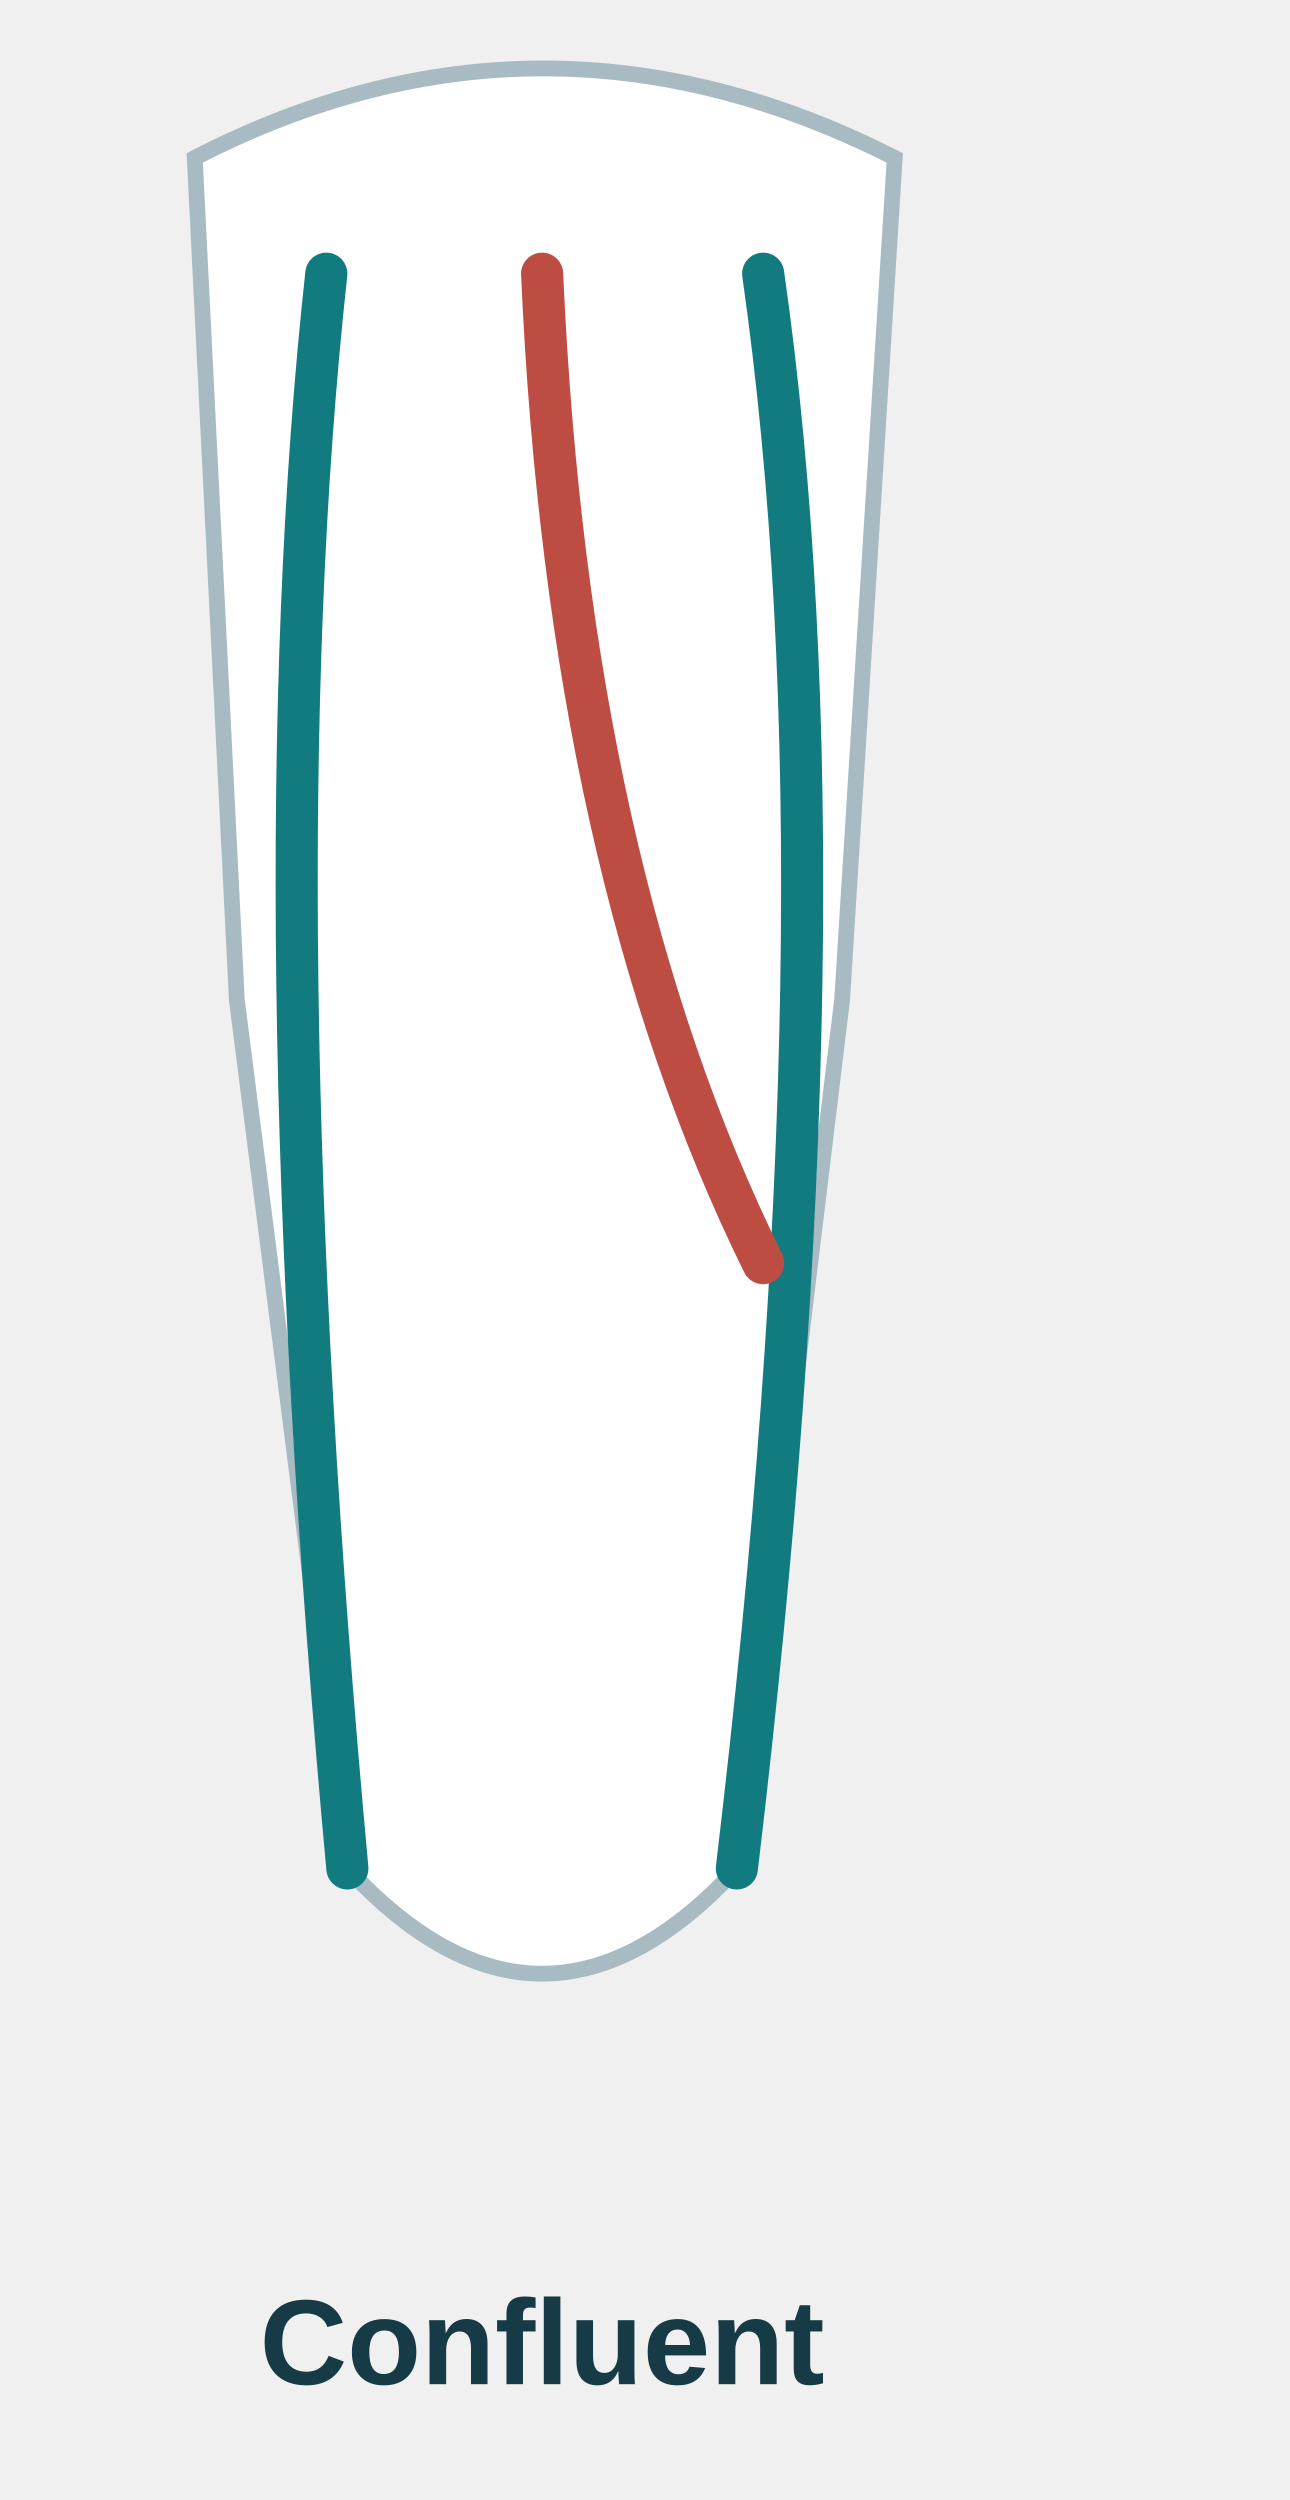
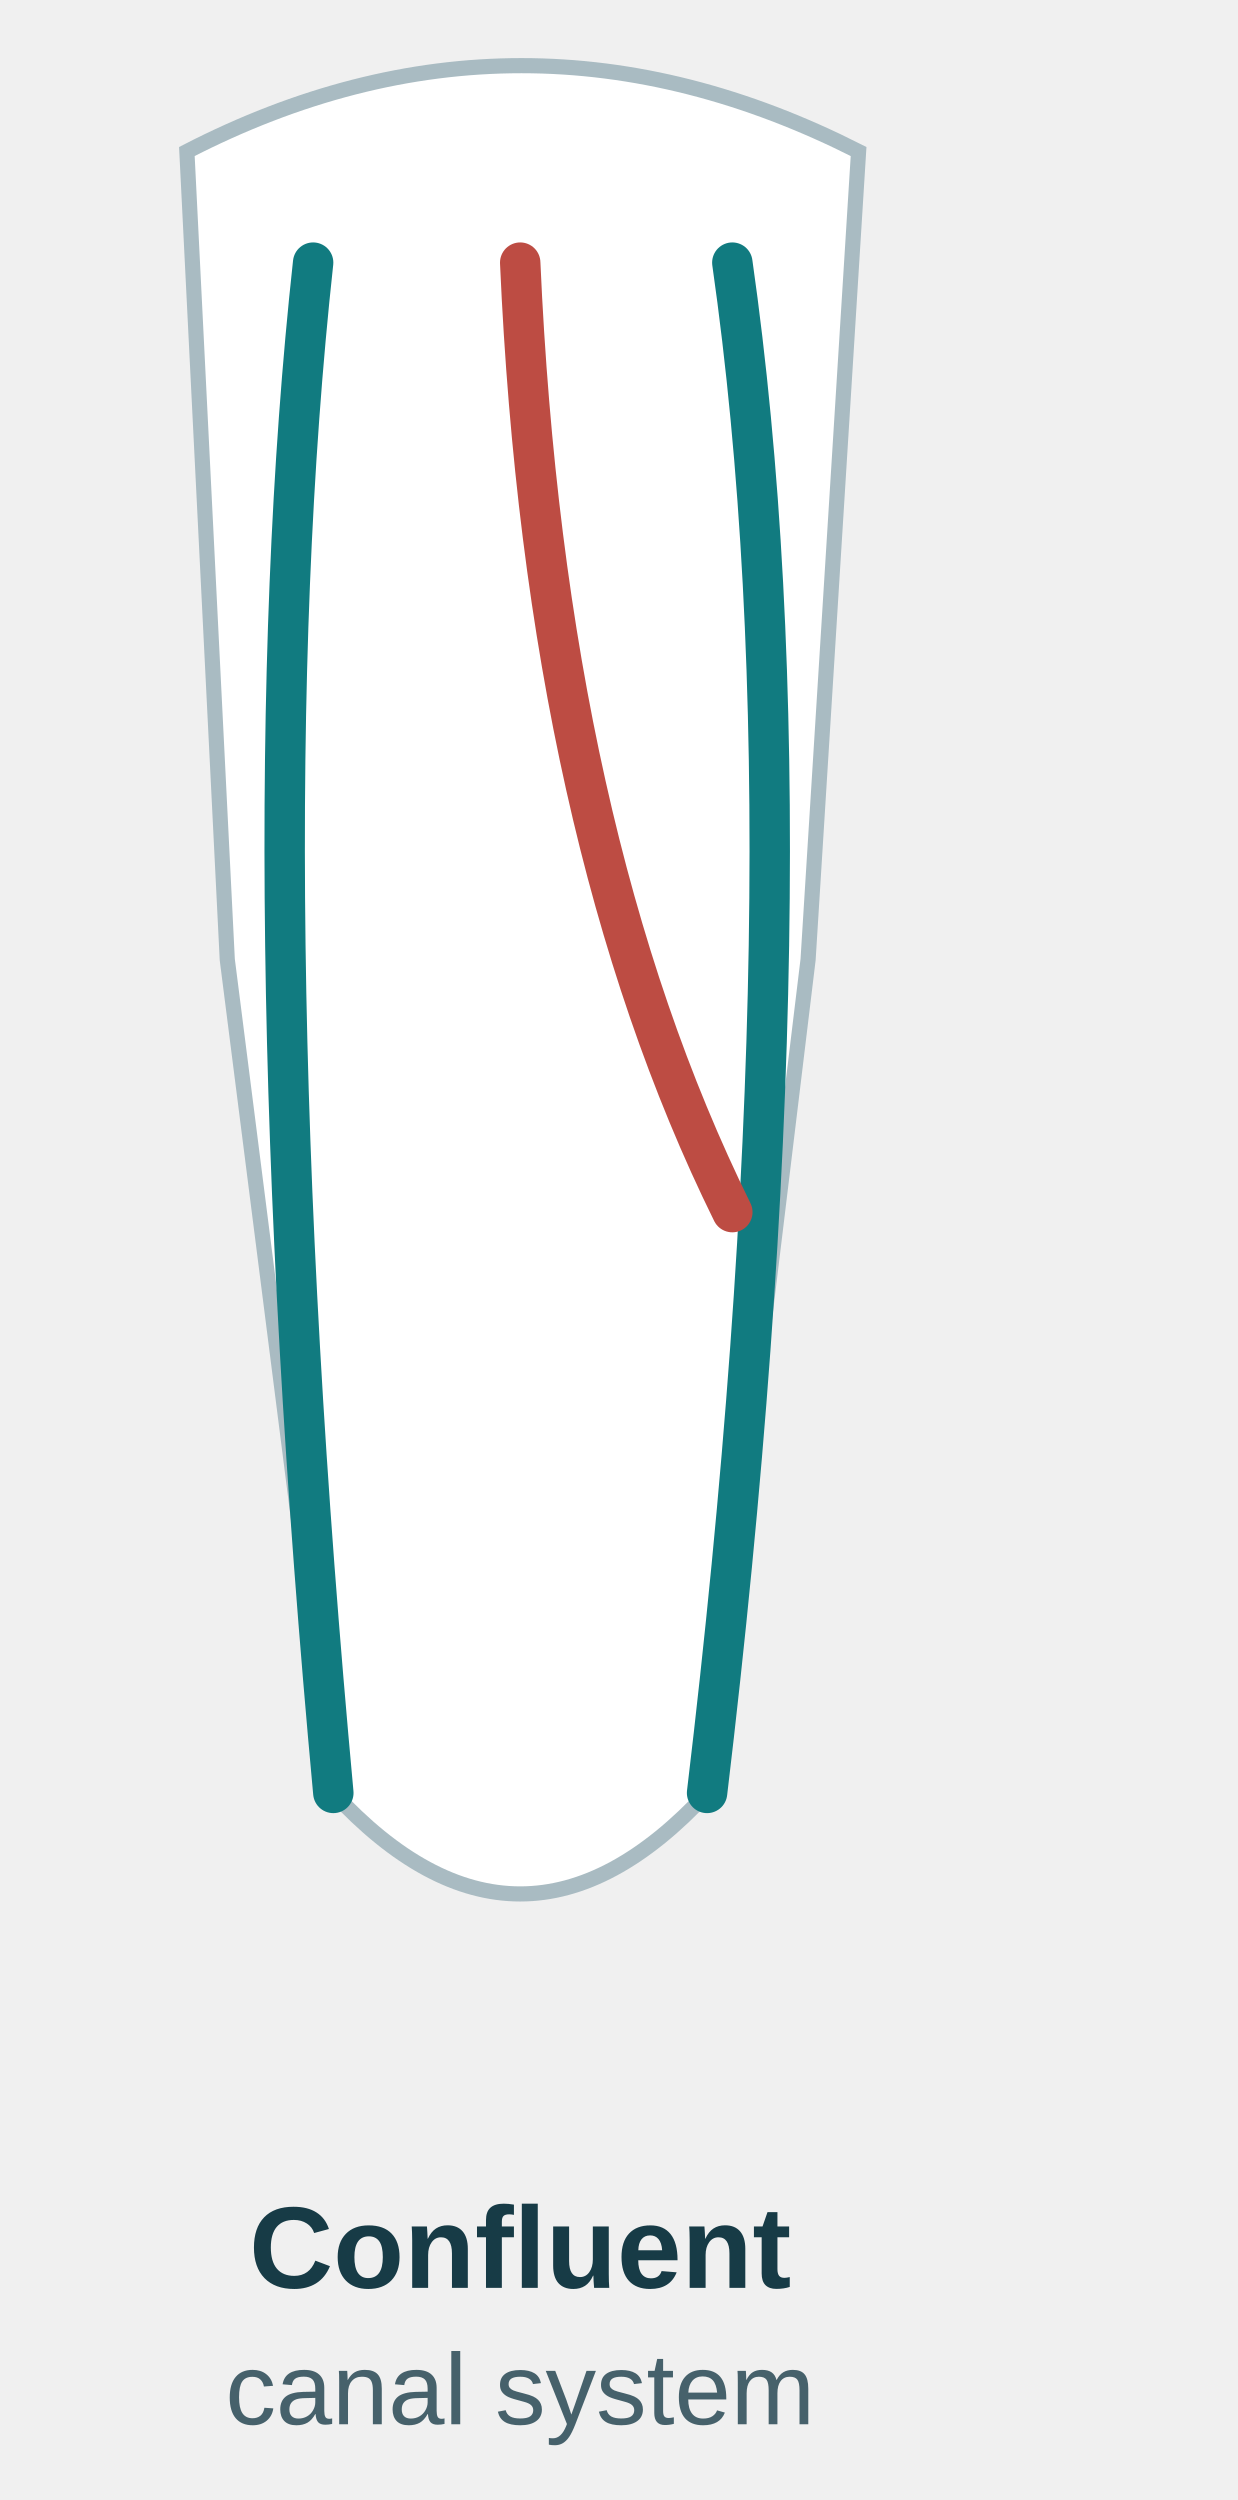
- <svg xmlns="http://www.w3.org/2000/svg" width="245" height="475" viewBox="715 95 245 475" role="img" aria-labelledby="title desc">
+ <svg xmlns="http://www.w3.org/2000/svg" width="245" height="495" viewBox="715 95 245 495" role="img" aria-labelledby="title desc">
  <style>text{font-family:Arial,sans-serif;fill:#173b46}.heading{font-size:27px;font-weight:700}.label{font-size:23px;font-weight:700}.small{font-size:20px;fill:#46616b}.canal{fill:none;stroke:#117b80;stroke-width:13;stroke-linecap:round;stroke-linejoin:round}.tooth{fill:#fff;stroke:#a9bbc2;stroke-width:3}.floor{fill:#e4eeec;stroke:#9eb7b0;stroke-width:2}.guide{stroke:#91b6b5;stroke-width:2;stroke-dasharray:7 7;fill:none}.orifice{fill:#125961;stroke:#fff;stroke-width:3}.accent{fill:#bd4c43}.note{font-size:19px;fill:#607780}</style>
  <rect width="100%" height="100%" rx="24" fill="#f1f6f6" />
  <text x="54" y="58" class="heading" text-anchor="start">Inspect the groove between MB and ML for a middle mesial opening.</text>
  <g transform="translate(65 110)">
    <path class="tooth" d="M65 40Q210 3 315 62Q370 160 315 281Q204 337 65 294Q8 163 65 40Z" />
    <path d="M160 98V244" stroke="#a7cfc8" stroke-width="15" />
    <circle class="orifice" cx="160" cy="98" r="21" />
    <circle class="orifice" cx="160" cy="244" r="21" />
    <circle cx="160" cy="171" r="10" fill="#bd4c43" />
    <text x="193" y="104" class="label" text-anchor="start">MB</text>
    <text x="193" y="252" class="label" text-anchor="start">ML</text>
    <text x="193" y="179" class="label" text-anchor="start">MM?</text>
  </g>
  <g transform="translate(490 0)">
    <path class="tooth" d="M17 125Q83 91 150 125L140 285L120 450Q83 490 46 450L25 285Z" />
    <path class="canal" style="stroke-width:8" d="M42 147Q29 266 46 450M125 147Q142 266 120 450" />
    <path d="M83 147V470" stroke="#bd4c43" stroke-width="8" stroke-linecap="round" fill="none" />
    <text x="83" y="548" class="label" text-anchor="middle">Independent</text>
+     <text x="83" y="575" class="small" text-anchor="middle">canal system</text>
  </g>
  <g transform="translate(735 0)">
    <path class="tooth" d="M17 125Q83 91 150 125L140 285L120 450Q83 490 46 450L25 285Z" />
    <path class="canal" style="stroke-width:8" d="M42 147Q29 266 46 450M125 147Q142 266 120 450" />
    <path d="M83 147Q88 260 125 335" stroke="#bd4c43" stroke-width="8" stroke-linecap="round" fill="none" />
    <text x="83" y="548" class="label" text-anchor="middle">Confluent</text>
+     <text x="83" y="575" class="small" text-anchor="middle">canal system</text>
  </g>
  <g transform="translate(980 0)">
    <path class="tooth" d="M17 125Q83 91 150 125L140 285L120 450Q83 490 46 450L25 285Z" />
    <path d="M42 147H124V211H42Z" fill="#95cdc6" />
    <path class="canal" style="stroke-width:8" d="M42 147Q29 266 46 450M125 147Q142 266 120 450" />
    <path d="M83 147V470" stroke="#bd4c43" stroke-width="8" stroke-linecap="round" fill="none" />
    <text x="83" y="548" class="label" text-anchor="middle">Fin</text>
+     <text x="83" y="575" class="small" text-anchor="middle">canal system</text>
  </g>
  <text x="600" y="610" class="note" text-anchor="middle">MM middle mesial · A groove, a fin and a separate canal are different findings</text>
</svg>
